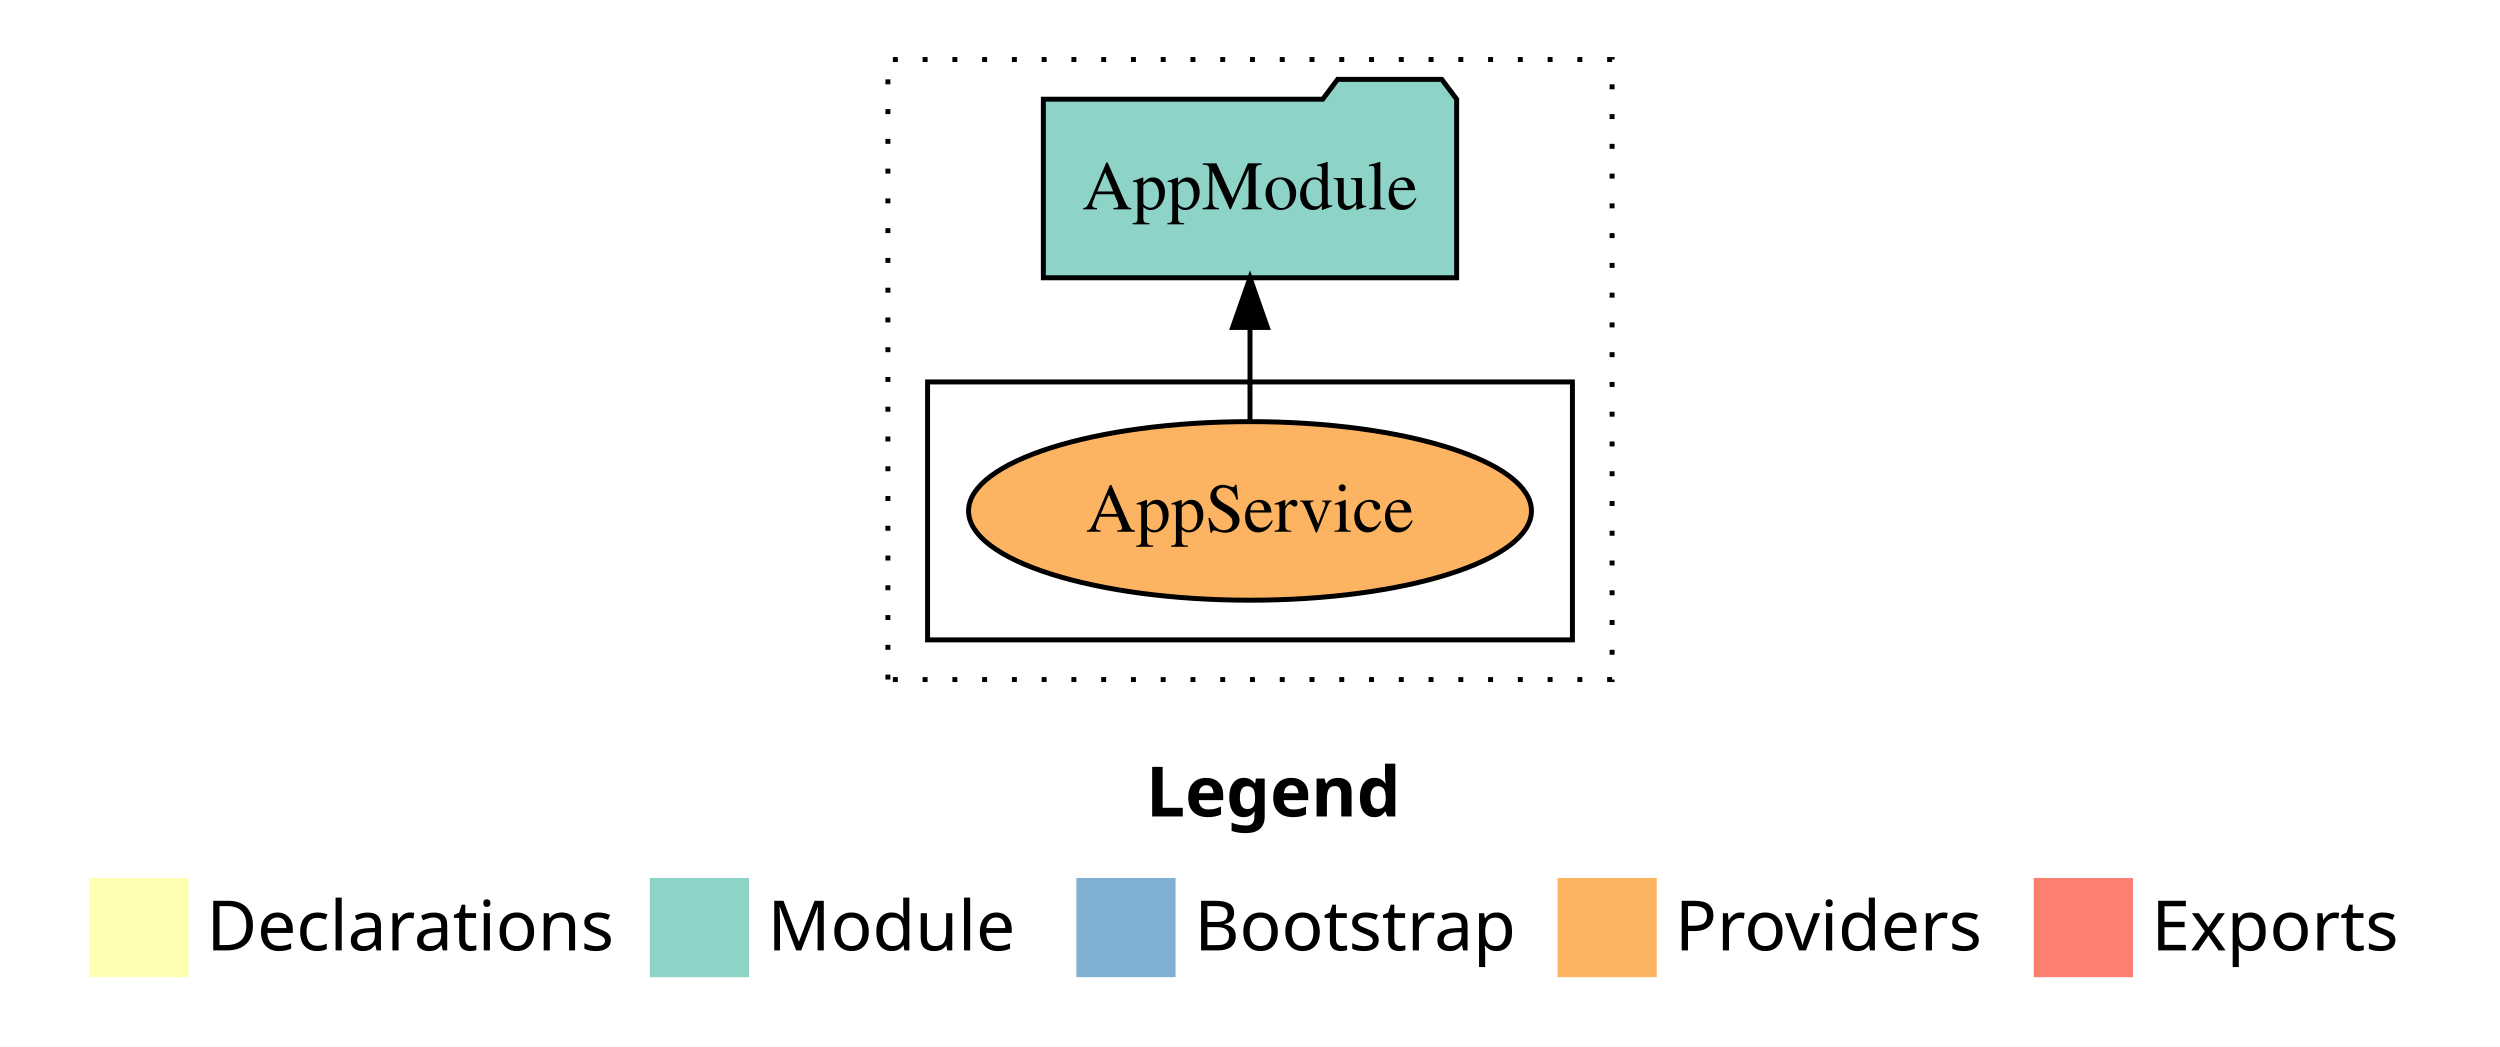
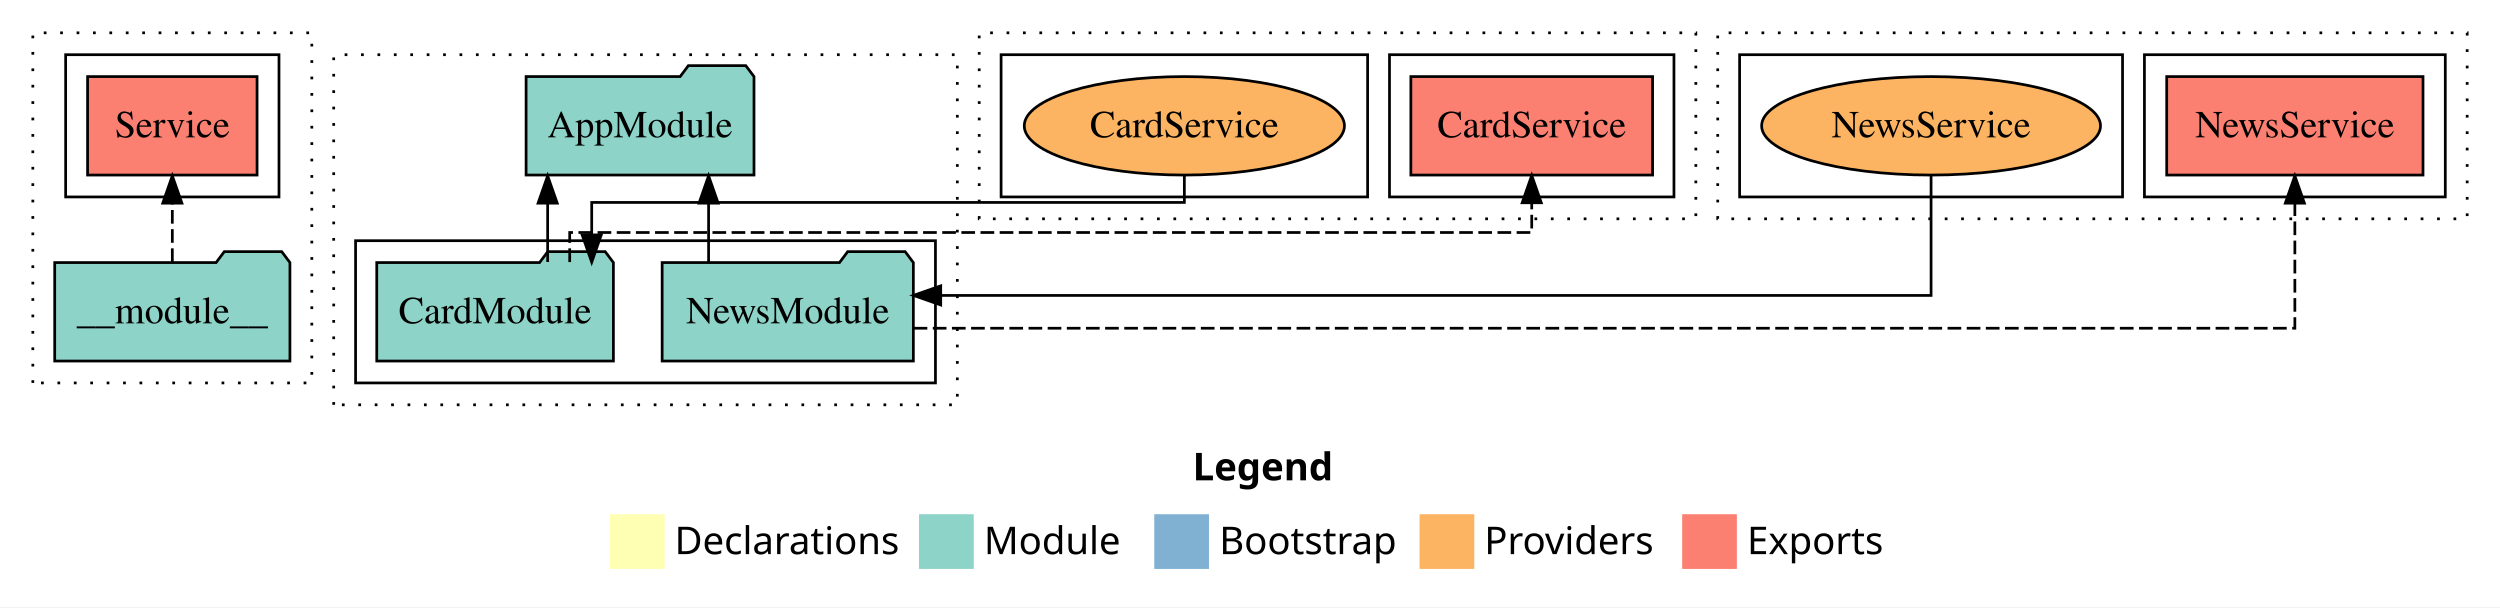
- <svg xmlns="http://www.w3.org/2000/svg" width="504pt" height="211pt" viewBox="0.00 0.00 504.00 211.00">
-   <g id="graph0" class="graph" transform="scale(1 1) rotate(0) translate(4 207)">
-     <polygon fill="white" stroke="transparent" points="-4,4 -4,-207 500,-207 500,4 -4,4" />
-     <text text-anchor="start" x="227.01" y="-42.4" font-family="sans-serif" font-weight="bold" font-size="14.00">Legend</text>
-     <polygon fill="#ffffb3" stroke="transparent" points="14,-10 14,-30 34,-30 34,-10 14,-10" />
-     <text text-anchor="start" x="37.63" y="-15.4" font-family="sans-serif" font-size="14.00">  Declarations</text>
-     <polygon fill="#8dd3c7" stroke="transparent" points="127,-10 127,-30 147,-30 147,-10 127,-10" />
-     <text text-anchor="start" x="150.73" y="-15.4" font-family="sans-serif" font-size="14.00">  Module</text>
-     <polygon fill="#80b1d3" stroke="transparent" points="213,-10 213,-30 233,-30 233,-10 213,-10" />
-     <text text-anchor="start" x="236.78" y="-15.4" font-family="sans-serif" font-size="14.00">  Bootstrap</text>
-     <polygon fill="#fdb462" stroke="transparent" points="310,-10 310,-30 330,-30 330,-10 310,-10" />
-     <text text-anchor="start" x="333.67" y="-15.4" font-family="sans-serif" font-size="14.00">  Providers</text>
-     <polygon fill="#fb8072" stroke="transparent" points="406,-10 406,-30 426,-30 426,-10 406,-10" />
-     <text text-anchor="start" x="429.73" y="-15.4" font-family="sans-serif" font-size="14.00">  Exports</text>
+ <svg xmlns="http://www.w3.org/2000/svg" width="914pt" height="222pt" viewBox="0.00 0.00 914.00 222.00">
+   <g id="graph0" class="graph" transform="scale(1 1) rotate(0) translate(4 218)">
+     <polygon fill="white" stroke="transparent" points="-4,4 -4,-218 910,-218 910,4 -4,4" />
+     <text text-anchor="start" x="432.01" y="-42.4" font-family="sans-serif" font-weight="bold" font-size="14.00">Legend</text>
+     <polygon fill="#ffffb3" stroke="transparent" points="219,-10 219,-30 239,-30 239,-10 219,-10" />
+     <text text-anchor="start" x="242.63" y="-15.4" font-family="sans-serif" font-size="14.00">  Declarations</text>
+     <polygon fill="#8dd3c7" stroke="transparent" points="332,-10 332,-30 352,-30 352,-10 332,-10" />
+     <text text-anchor="start" x="355.73" y="-15.4" font-family="sans-serif" font-size="14.00">  Module</text>
+     <polygon fill="#80b1d3" stroke="transparent" points="418,-10 418,-30 438,-30 438,-10 418,-10" />
+     <text text-anchor="start" x="441.78" y="-15.4" font-family="sans-serif" font-size="14.00">  Bootstrap</text>
+     <polygon fill="#fdb462" stroke="transparent" points="515,-10 515,-30 535,-30 535,-10 515,-10" />
+     <text text-anchor="start" x="538.67" y="-15.4" font-family="sans-serif" font-size="14.00">  Providers</text>
+     <polygon fill="#fb8072" stroke="transparent" points="611,-10 611,-30 631,-30 631,-10 611,-10" />
+     <text text-anchor="start" x="634.73" y="-15.4" font-family="sans-serif" font-size="14.00">  Exports</text>
    <g id="clust1" class="cluster">
-       <polygon fill="none" stroke="black" stroke-dasharray="1,5" points="175,-70 175,-195 321,-195 321,-70 175,-70" />
+       <polygon fill="none" stroke="black" stroke-dasharray="1,5" points="8,-78 8,-206 110,-206 110,-78 8,-78" />
    </g>
-     <g id="clust6" class="cluster">
-       <polygon fill="none" stroke="black" points="183,-78 183,-130 313,-130 313,-78 183,-78" />
+     <g id="clust4" class="cluster">
+       <polygon fill="none" stroke="black" points="20,-146 20,-198 98,-198 98,-146 20,-146" />
+     </g>
+     <g id="clust7" class="cluster">
+       <polygon fill="none" stroke="black" stroke-dasharray="1,5" points="118,-70 118,-198 346,-198 346,-70 118,-70" />
+     </g>
+     <g id="clust9" class="cluster">
+       <polygon fill="none" stroke="black" points="126,-78 126,-130 338,-130 338,-78 126,-78" />
+     </g>
+     <g id="clust13" class="cluster">
+       <polygon fill="none" stroke="black" stroke-dasharray="1,5" points="354,-138 354,-206 616,-206 616,-138 354,-138" />
+     </g>
+     <g id="clust16" class="cluster">
+       <polygon fill="none" stroke="black" points="504,-146 504,-198 608,-198 608,-146 504,-146" />
+     </g>
+     <g id="clust18" class="cluster">
+       <polygon fill="none" stroke="black" points="362,-146 362,-198 496,-198 496,-146 362,-146" />
+     </g>
+     <g id="clust19" class="cluster">
+       <polygon fill="none" stroke="black" stroke-dasharray="1,5" points="624,-138 624,-206 898,-206 898,-138 624,-138" />
+     </g>
+     <g id="clust22" class="cluster">
+       <polygon fill="none" stroke="black" points="780,-146 780,-198 890,-198 890,-146 780,-146" />
+     </g>
+     <g id="clust24" class="cluster">
+       <polygon fill="none" stroke="black" points="632,-146 632,-198 772,-198 772,-146 632,-146" />
    </g>
    <g id="node1" class="node">
-       <ellipse fill="#fdb462" stroke="black" cx="248" cy="-104" rx="56.74" ry="18" />
-       <text text-anchor="middle" x="248" y="-99.8" font-family="Times,serif" font-size="14.00">AppService</text>
+       <polygon fill="#fb8072" stroke="black" points="89.98,-190 28.02,-190 28.02,-154 89.98,-154 89.98,-190" />
+       <text text-anchor="middle" x="59" y="-167.8" font-family="Times,serif" font-size="14.00">Service </text>
    </g>
    <g id="node2" class="node">
-       <polygon fill="#8dd3c7" stroke="black" points="289.66,-187 286.66,-191 265.66,-191 262.66,-187 206.34,-187 206.34,-151 289.66,-151 289.66,-187" />
-       <text text-anchor="middle" x="248" y="-164.8" font-family="Times,serif" font-size="14.00">AppModule</text>
+       <polygon fill="#8dd3c7" stroke="black" points="102,-122 99,-126 78,-126 75,-122 16,-122 16,-86 102,-86 102,-122" />
+       <text text-anchor="middle" x="59" y="-99.8" font-family="Times,serif" font-size="14.00">__module__</text>
    </g>
    <g id="edge1" class="edge">
-       <path fill="none" stroke="black" d="M248,-122.11C248,-122.11 248,-140.99 248,-140.99" />
-       <polygon fill="black" stroke="black" points="244.5,-140.99 248,-150.99 251.5,-140.99 244.5,-140.99" />
+       <path fill="none" stroke="black" stroke-dasharray="5,2" d="M59,-122.22C59,-122.22 59,-143.73 59,-143.73" />
+       <polygon fill="black" stroke="black" points="55.5,-143.73 59,-153.73 62.5,-143.73 55.5,-143.73" />
+     </g>
+     <g id="node3" class="node">
+       <polygon fill="#8dd3c7" stroke="black" points="220.26,-122 217.26,-126 196.26,-126 193.26,-122 133.74,-122 133.74,-86 220.26,-86 220.26,-122" />
+       <text text-anchor="middle" x="177" y="-99.8" font-family="Times,serif" font-size="14.00">CardModule</text>
+     </g>
+     <g id="node5" class="node">
+       <polygon fill="#8dd3c7" stroke="black" points="271.66,-190 268.66,-194 247.66,-194 244.66,-190 188.34,-190 188.34,-154 271.66,-154 271.66,-190" />
+       <text text-anchor="middle" x="230" y="-167.8" font-family="Times,serif" font-size="14.00">AppModule</text>
+     </g>
+     <g id="edge2" class="edge">
+       <path fill="none" stroke="black" d="M196.22,-122.22C196.22,-122.22 196.22,-143.73 196.22,-143.73" />
+       <polygon fill="black" stroke="black" points="192.72,-143.73 196.22,-153.73 199.72,-143.73 192.72,-143.73" />
+     </g>
+     <g id="node6" class="node">
+       <polygon fill="#fb8072" stroke="black" points="600.19,-190 511.81,-190 511.81,-154 600.19,-154 600.19,-190" />
+       <text text-anchor="middle" x="556" y="-167.8" font-family="Times,serif" font-size="14.00">CardService </text>
+     </g>
+     <g id="edge4" class="edge">
+       <path fill="none" stroke="black" stroke-dasharray="5,2" d="M204.28,-122.2C204.28,-128.03 204.28,-133 204.28,-133 204.28,-133 556,-133 556,-133 556,-133 556,-143.87 556,-143.87" />
+       <polygon fill="black" stroke="black" points="552.5,-143.87 556,-153.87 559.5,-143.87 552.5,-143.87" />
+     </g>
+     <g id="node4" class="node">
+       <polygon fill="#8dd3c7" stroke="black" points="329.92,-122 326.92,-126 305.92,-126 302.92,-122 238.08,-122 238.08,-86 329.92,-86 329.92,-122" />
+       <text text-anchor="middle" x="284" y="-99.8" font-family="Times,serif" font-size="14.00">NewsModule</text>
+     </g>
+     <g id="edge3" class="edge">
+       <path fill="none" stroke="black" d="M255.06,-122.22C255.06,-122.22 255.06,-143.73 255.06,-143.73" />
+       <polygon fill="black" stroke="black" points="251.56,-143.73 255.06,-153.73 258.56,-143.73 251.56,-143.73" />
+     </g>
+     <g id="node8" class="node">
+       <polygon fill="#fb8072" stroke="black" points="881.85,-190 788.15,-190 788.15,-154 881.85,-154 881.85,-190" />
+       <text text-anchor="middle" x="835" y="-167.8" font-family="Times,serif" font-size="14.00">NewsService </text>
+     </g>
+     <g id="edge6" class="edge">
+       <path fill="none" stroke="black" stroke-dasharray="5,2" d="M330.03,-98C462.46,-98 835,-98 835,-98 835,-98 835,-143.71 835,-143.71" />
+       <polygon fill="black" stroke="black" points="831.5,-143.71 835,-153.71 838.5,-143.71 831.5,-143.71" />
+     </g>
+     <g id="node7" class="node">
+       <ellipse fill="#fdb462" stroke="black" cx="429" cy="-172" rx="58.53" ry="18" />
+       <text text-anchor="middle" x="429" y="-167.8" font-family="Times,serif" font-size="14.00">CardService</text>
+     </g>
+     <g id="edge5" class="edge">
+       <path fill="none" stroke="black" d="M429,-153.79C429,-148.45 429,-144 429,-144 429,-144 212.33,-144 212.33,-144 212.33,-144 212.33,-132.13 212.33,-132.13" />
+       <polygon fill="black" stroke="black" points="215.83,-132.13 212.33,-122.13 208.83,-132.13 215.83,-132.13" />
+     </g>
+     <g id="node9" class="node">
+       <ellipse fill="#fdb462" stroke="black" cx="702" cy="-172" rx="61.95" ry="18" />
+       <text text-anchor="middle" x="702" y="-167.8" font-family="Times,serif" font-size="14.00">NewsService</text>
+     </g>
+     <g id="edge7" class="edge">
+       <path fill="none" stroke="black" d="M702,-153.73C702,-135.44 702,-110 702,-110 702,-110 339.93,-110 339.93,-110" />
+       <polygon fill="black" stroke="black" points="339.93,-106.5 329.93,-110 339.93,-113.5 339.93,-106.5" />
    </g>
  </g>
</svg>
